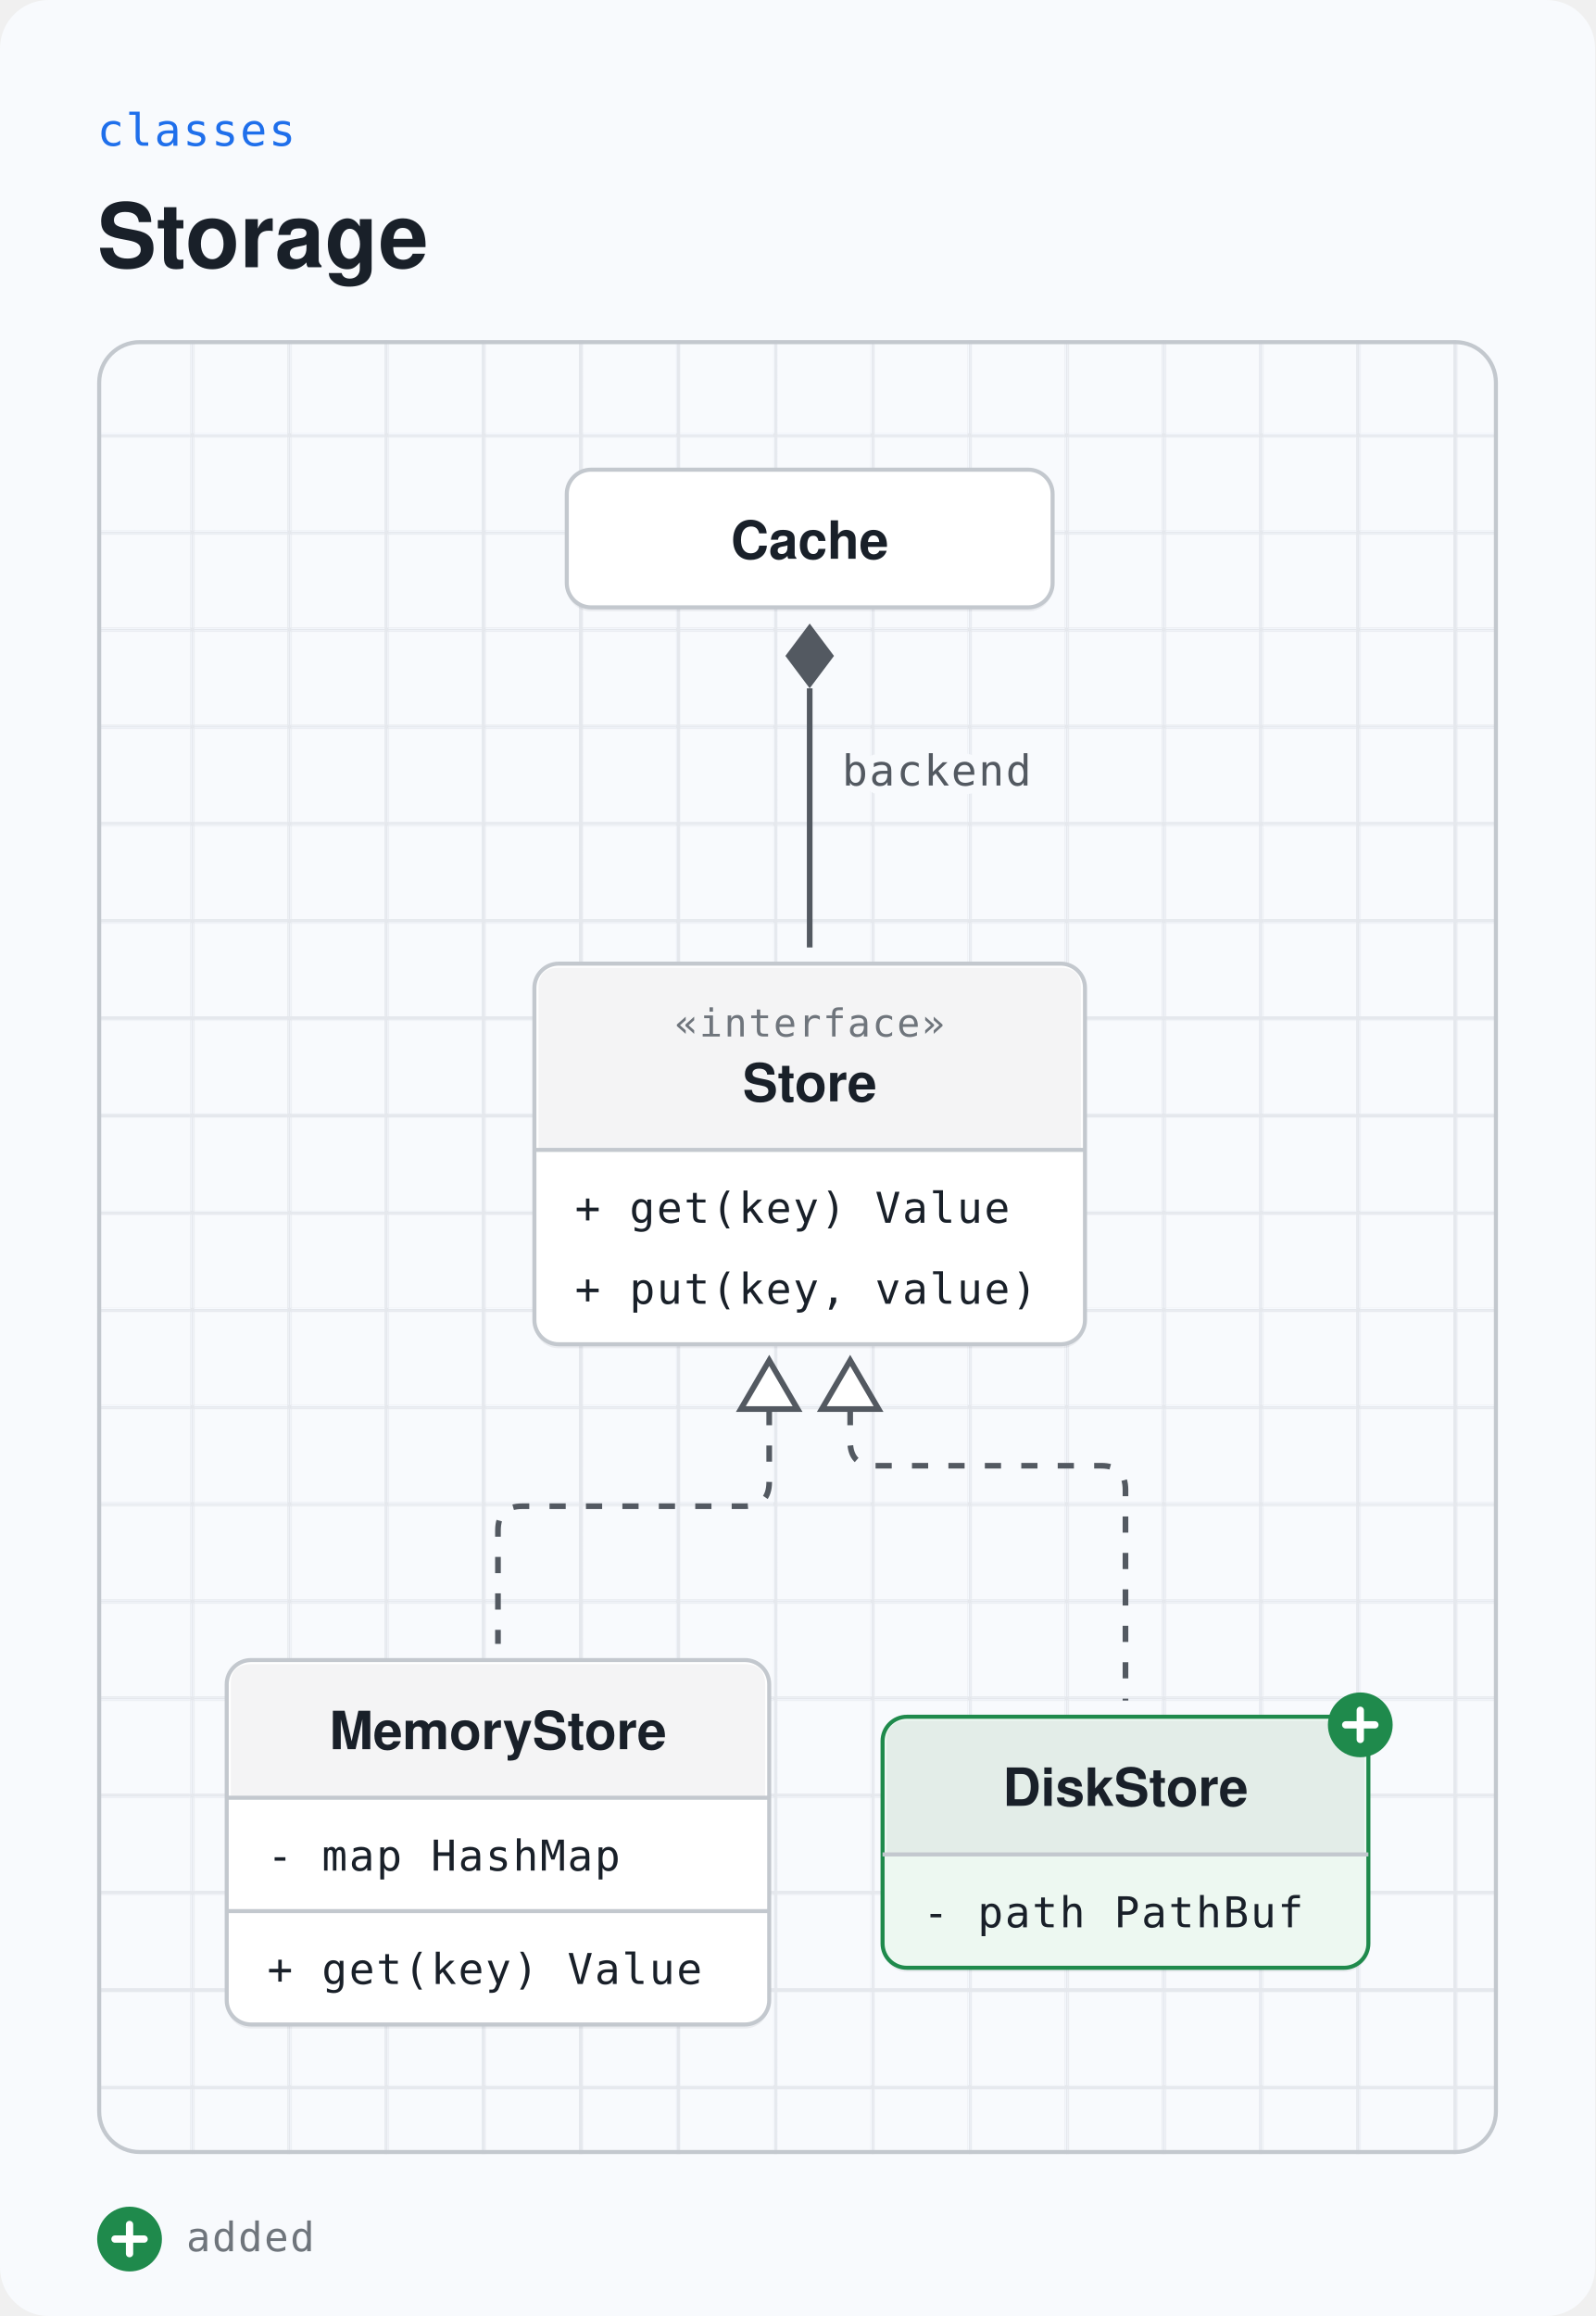
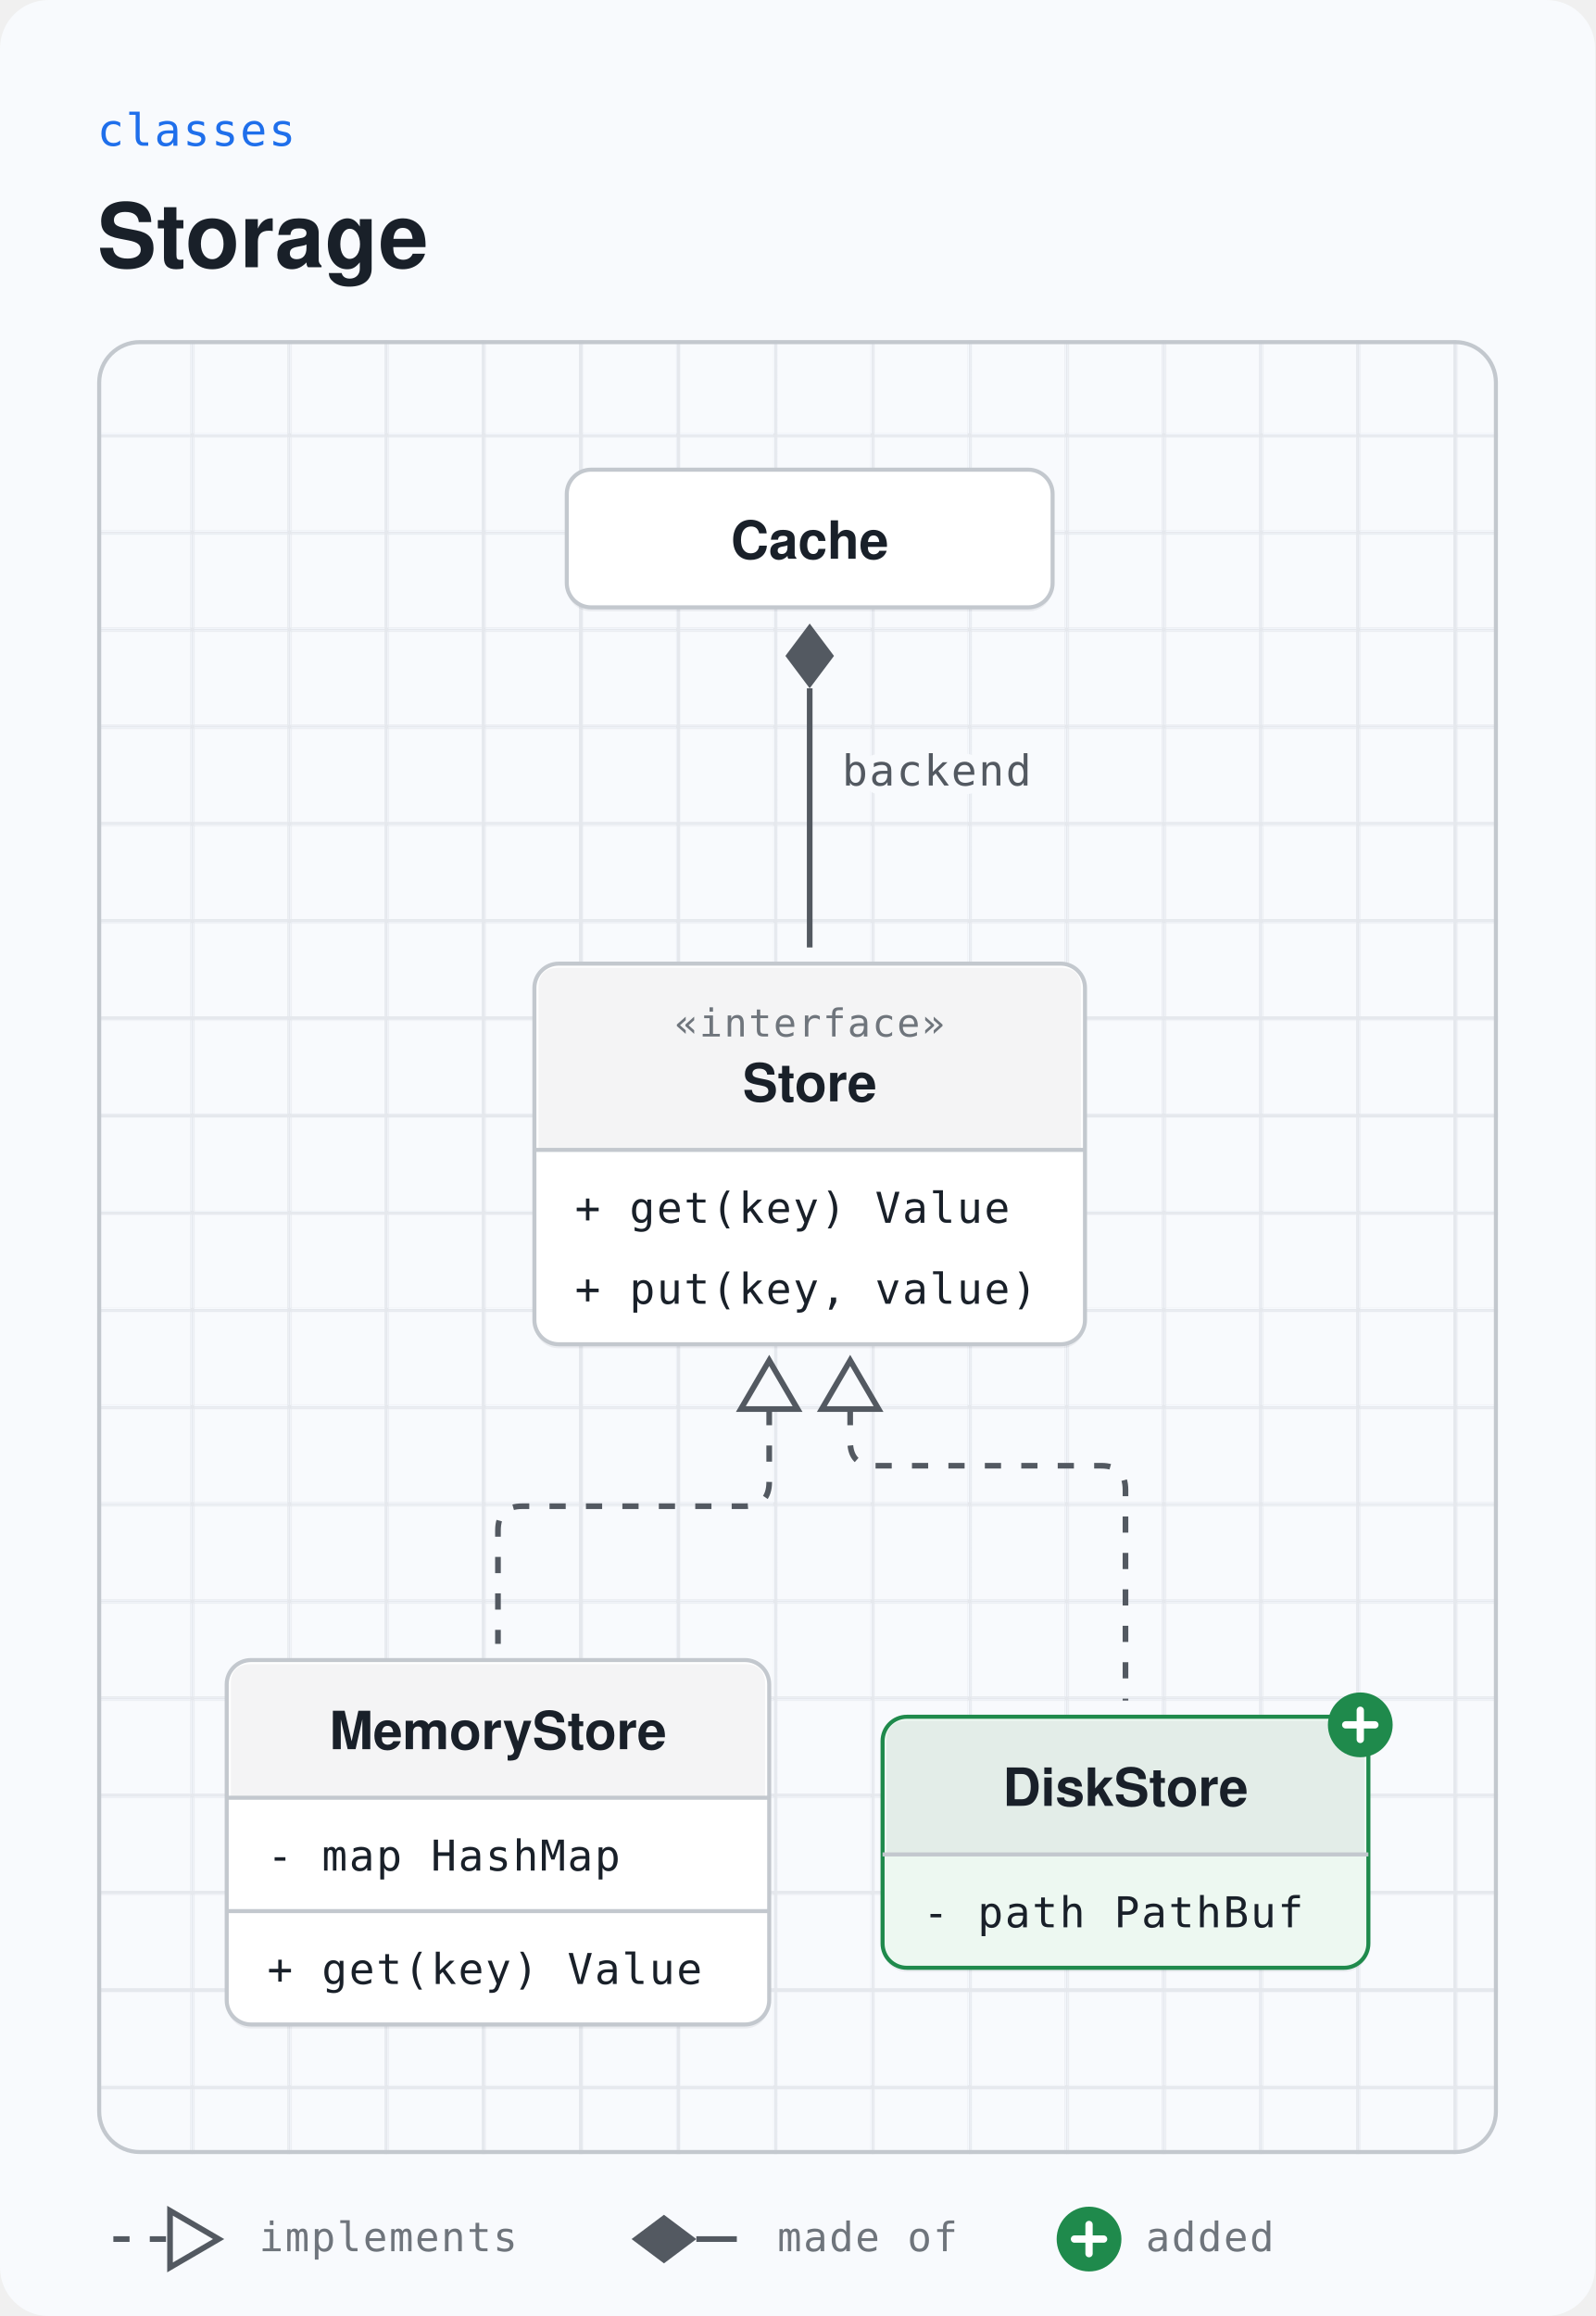
<svg xmlns="http://www.w3.org/2000/svg" width="394" height="572" viewBox="0 0 394 572" role="img" aria-label="Storage">
-   <style>text{font-family:Geist,ui-sans-serif,system-ui,-apple-system,"Segoe UI",Helvetica,Arial,sans-serif;fill:#192029}.mo{font-family:"JetBrains Mono",ui-monospace,"SF Mono",Menlo,Consolas,monospace;letter-spacing:.04em}.pg{fill:#f8fafd}.gr{fill:none;stroke:#e5e8ed}.cv{fill:none;stroke:#c3c8ce}.kk{font-size:11px;fill:#1f6feb}.t{font-size:22px;font-weight:700}.lg{font-size:10px;fill:#6f757c}.g{fill:#e6f0fd;fill-opacity:.5;stroke:#1f6feb;stroke-opacity:.45;stroke-width:1.5}.gv{fill:#fbeadc;fill-opacity:.5;stroke:#dd7b2b;stroke-opacity:1}.gn{fill:none;stroke-dasharray:5 4}.gl{font-size:12px;font-weight:600;fill:#1f6feb}.glv{fill:#a64b00}.gp{fill:none}.sh{fill:#192029;fill-opacity:.06}.ti{fill:#fff;stroke:#c3c8ce}.td{fill:#1a2028;stroke:#1a2028}.x{stroke-dasharray:4 3}.ic{fill:none;stroke:#323841;stroke-width:1.5;stroke-linecap:round;stroke-linejoin:round}.nm{font-size:13px;font-weight:600;text-anchor:middle}.ro{font-size:9.5px;fill:#6f757c;text-anchor:middle}.vl{fill:#f8fafd;fill-opacity:.78}.cd{fill:#fff;stroke:#c3c8ce}.e{fill:none;stroke:#535961;stroke-width:1.4}.em{stroke:#1f6feb;stroke-width:1.6}.d{stroke-dasharray:4 5}.a{fill:#535961}.am{fill:#1f6feb}.el{font-size:10.5px;fill:#535961;text-anchor:middle;paint-order:stroke;stroke:#f8fafd;stroke-width:4px;stroke-linejoin:round}.lm{fill:#1f6feb}.ls{text-anchor:start}.ll{stroke:#c3c8ce;stroke-dasharray:3 4}.k{fill:none;stroke:#fff;stroke-width:1.8;stroke-linecap:round;stroke-linejoin:round}.kf{fill:#fff}.bq{fill:#fff;stroke:#c3c8ce;stroke-width:1.4}.bp{fill:#fff;stroke:#9aa1a9;stroke-width:1.4;stroke-dasharray:2.6 2.2}.ti.s1,.ti.s4,.cd.s1,.cd.s4,.e.s1,.e.s4,.g.s1,.g.s4{stroke:#1f8a4c;stroke-opacity:1}.cd.s1,.cd.s4{fill:#edf8f1}.a.s1,.a.s4,.b.s1,.b.s4{fill:#1f8a4c}.ti.s2,.cd.s2,.e.s2,.g.s2{stroke:#6f52e0;stroke-opacity:1}.cd.s2{fill:#f1eefe}.a.s2,.b.s2{fill:#6f52e0}.ti.s3,.cd.s3,.e.s3,.g.s3{stroke:#9aa1a9;stroke-opacity:1;stroke-dasharray:3 3}.a.s3{fill:#9aa1a9}.ti.s5,.cd.s5,.e.s5,.g.s5{stroke:#b06d08;stroke-opacity:1}.cd.s5{fill:#fdf4e3}.a.s5,.b.s5{fill:#b06d08}.ti.s6,.cd.s6,.e.s6,.g.s6{stroke:#cc3340;stroke-opacity:1}.cd.s6{fill:#fdeeee}.a.s6,.b.s6{fill:#cc3340}.ti.s1,.ti.s2,.ti.s4,.ti.s5,.ti.s6{stroke-width:1.5}.p3{fill:#6f757c}.p6{fill:#6f757c;text-decoration:line-through}.oa{stroke-dasharray:none}@media(prefers-color-scheme:dark){text{fill:#e8ebf1}.pg{fill:#0e1217}.gr{stroke:#1b2025}.cv{stroke:#3c434c}.kk,.gl{fill:#569fff}.lg,.ro,.p3,.p6{fill:#8a9098}.g{fill:#1a2a3f;fill-opacity:.35;stroke:#569fff;stroke-opacity:.5}.gv{fill:#2f2115;fill-opacity:.4;stroke:#e0843e;stroke-opacity:1}.gn{fill:none}.glv{fill:#f2a26a}.gp{fill:#fff}.vl{fill:#0e1217}.cd{fill:#161b21;stroke:#3c434c}.e{stroke:#a0a5ac}.em{stroke:#569fff}.a{fill:#a0a5ac}.am{fill:#569fff}.el{fill:#a0a5ac;stroke:#0e1217}.lm{fill:#569fff}.ll{stroke:#3c434c}.k{stroke:#0e1217}.kf{fill:#0e1217}.bq{fill:#161b21;stroke:#3c434c}.bp{fill:#161b21;stroke:#6c737c}.ti.s1,.ti.s4,.cd.s1,.cd.s4,.e.s1,.e.s4,.g.s1,.g.s4{stroke:#4cc27a}.cd.s1,.cd.s4{fill:#13281c}.a.s1,.a.s4,.b.s1,.b.s4{fill:#4cc27a}.ti.s2,.cd.s2,.e.s2,.g.s2{stroke:#a48cff}.cd.s2{fill:#211a3d}.a.s2,.b.s2{fill:#a48cff}.ti.s3,.cd.s3,.e.s3,.g.s3{stroke:#6c737c}.a.s3{fill:#6c737c}.ti.s5,.cd.s5,.e.s5,.g.s5{stroke:#dba13a}.cd.s5{fill:#2b2212}.a.s5,.b.s5{fill:#dba13a}.ti.s6,.cd.s6,.e.s6,.g.s6{stroke:#f0626c}.cd.s6{fill:#2e1618}.a.s6,.b.s6{fill:#f0626c}}.rh{fill:#192029;fill-opacity:.05}.rl{fill:none;stroke:#c3c8ce}.rn{font-size:12px}.rkb{font-weight:600}.rk{font-size:8.5px;font-weight:700;fill:#1f6feb}.ty{font-size:10.5px;fill:#6f757c;text-anchor:end}.rm{font-size:10.5px}.rs{font-size:9.5px;fill:#6f757c;text-anchor:middle}.it{font-style:italic}.mk{fill:#fff}.rw{fill:none}.rw.s1,.rw.s4{fill:#1f8a4c;fill-opacity:.1}.rw.s2{fill:#6f52e0;fill-opacity:.1}.rw.s5{fill:#b06d08;fill-opacity:.1}.rw.s6{fill:#cc3340;fill-opacity:.1}@media(prefers-color-scheme:dark){.rh{fill:#fff;fill-opacity:.05}.rl{stroke:#3c434c}.rk{fill:#569fff}.ty,.rs{fill:#8a9098}.mk{fill:#161b21}.rw.s1,.rw.s4{fill:#4cc27a;fill-opacity:.16}.rw.s2{fill:#a48cff;fill-opacity:.16}.rw.s5{fill:#dba13a;fill-opacity:.16}.rw.s6{fill:#f0626c;fill-opacity:.16}}</style>
+   <style>text{font-family:Geist,ui-sans-serif,system-ui,-apple-system,"Segoe UI",Helvetica,Arial,sans-serif;fill:#192029}.mo{font-family:"JetBrains Mono",ui-monospace,"SF Mono",Menlo,Consolas,monospace;letter-spacing:.04em}.pg{fill:#f8fafd}.gr{fill:none;stroke:#e5e8ed}.cv{fill:none;stroke:#c3c8ce}.kk{font-size:11px;fill:#1f6feb}.t{font-size:22px;font-weight:700}.lg{font-size:10px;fill:#6f757c}.g{fill:#e6f0fd;fill-opacity:.5;stroke:#1f6feb;stroke-opacity:.45;stroke-width:1.5}.gv{fill:#fbeadc;fill-opacity:.5;stroke:#dd7b2b;stroke-opacity:1}.gn{fill:none;stroke-dasharray:5 4}.gl{font-size:12px;font-weight:600;fill:#1f6feb}.glv{fill:#a64b00}.gp{fill:none}.sh{fill:#192029;fill-opacity:.06}.ti{fill:#fff;stroke:#c3c8ce}.td{fill:#1a2028;stroke:#1a2028}.x{stroke-dasharray:4 3}.ic{fill:none;stroke:#323841;stroke-width:1.5;stroke-linecap:round;stroke-linejoin:round}.nm{font-size:13px;font-weight:600;text-anchor:middle}.ro{font-size:9.5px;fill:#6f757c;text-anchor:middle}.vl{fill:#f8fafd;fill-opacity:.78}.cd{fill:#fff;stroke:#c3c8ce}.e{fill:none;stroke:#535961;stroke-width:1.4}.em{stroke:#1f6feb;stroke-width:1.6}.d{stroke-dasharray:4 5}.a{fill:#535961}.am{fill:#1f6feb}.el{font-size:10.5px;fill:#535961;text-anchor:middle;paint-order:stroke;stroke:#f8fafd;stroke-width:4px;stroke-linejoin:round}.lm{fill:#1f6feb}.ls{text-anchor:start}.ll{stroke:#c3c8ce;stroke-dasharray:3 4}.k{fill:none;stroke:#fff;stroke-width:1.8;stroke-linecap:round;stroke-linejoin:round}.kf{fill:#fff}.bq{fill:#fff;stroke:#c3c8ce;stroke-width:1.4}.bp{fill:#fff;stroke:#9aa1a9;stroke-width:1.4;stroke-dasharray:2.6 2.2}.ti.s1,.ti.s4,.cd.s1,.cd.s4,.e.s1,.e.s4,.g.s1,.g.s4{stroke:#1f8a4c;stroke-opacity:1}.cd.s1,.cd.s4{fill:#edf8f1}.a.s1,.a.s4,.b.s1,.b.s4{fill:#1f8a4c}.ti.s2,.cd.s2,.e.s2,.g.s2{stroke:#6f52e0;stroke-opacity:1}.cd.s2{fill:#f1eefe}.a.s2,.b.s2{fill:#6f52e0}.ti.s3,.cd.s3,.e.s3,.g.s3{stroke:#9aa1a9;stroke-opacity:1;stroke-dasharray:3 3}.a.s3{fill:#9aa1a9}.ti.s5,.cd.s5,.e.s5,.g.s5{stroke:#b06d08;stroke-opacity:1}.cd.s5{fill:#fdf4e3}.a.s5,.b.s5{fill:#b06d08}.ti.s6,.cd.s6,.e.s6,.g.s6{stroke:#cc3340;stroke-opacity:1}.cd.s6{fill:#fdeeee}.a.s6,.b.s6{fill:#cc3340}.ti.s1,.ti.s2,.ti.s4,.ti.s5,.ti.s6{stroke-width:1.5}.p3{fill:#6f757c}.p6{fill:#6f757c;text-decoration:line-through}.oa{stroke-dasharray:none}@media(prefers-color-scheme:dark){text{fill:#e8ebf1}.pg{fill:#0e1217}.gr{stroke:#1b2025}.cv{stroke:#3c434c}.kk,.gl{fill:#569fff}.lg,.ro,.p3,.p6{fill:#8a9098}.g{fill:#1a2a3f;fill-opacity:.35;stroke:#569fff;stroke-opacity:.5}.gv{fill:#2f2115;fill-opacity:.4;stroke:#e0843e;stroke-opacity:1}.gn{fill:none}.glv{fill:#f2a26a}.gp{fill:#fff}.vl{fill:#0e1217}.cd{fill:#161b21;stroke:#3c434c}.e{stroke:#a0a5ac}.em{stroke:#569fff}.a{fill:#a0a5ac}.am{fill:#569fff}.el{fill:#a0a5ac;stroke:#0e1217}.lm{fill:#569fff}.ll{stroke:#3c434c}.k{stroke:#0e1217}.kf{fill:#0e1217}.bq{fill:#161b21;stroke:#3c434c}.bp{fill:#161b21;stroke:#6c737c}.ti.s1,.ti.s4,.cd.s1,.cd.s4,.e.s1,.e.s4,.g.s1,.g.s4{stroke:#4cc27a}.cd.s1,.cd.s4{fill:#13281c}.a.s1,.a.s4,.b.s1,.b.s4{fill:#4cc27a}.ti.s2,.cd.s2,.e.s2,.g.s2{stroke:#a48cff}.cd.s2{fill:#211a3d}.a.s2,.b.s2{fill:#a48cff}.ti.s3,.cd.s3,.e.s3,.g.s3{stroke:#6c737c}.a.s3{fill:#6c737c}.ti.s5,.cd.s5,.e.s5,.g.s5{stroke:#dba13a}.cd.s5{fill:#2b2212}.a.s5,.b.s5{fill:#dba13a}.ti.s6,.cd.s6,.e.s6,.g.s6{stroke:#f0626c}.cd.s6{fill:#2e1618}.a.s6,.b.s6{fill:#f0626c}}.rh{fill:#192029;fill-opacity:.05}.rl{fill:none;stroke:#c3c8ce}.rn{font-size:12px}.rkb{font-weight:600}.rk{font-size:8.5px;font-weight:700;fill:#1f6feb}.ty{font-size:10.5px;fill:#6f757c;text-anchor:end}.rm{font-size:10.5px}.rs{font-size:9.5px;fill:#6f757c;text-anchor:middle}.it{font-style:italic}.mk{fill:#fff}.rw{fill:none}.rw.s1,.rw.s4{fill:#1f8a4c;fill-opacity:.1}.rw.s2{fill:#6f52e0;fill-opacity:.1}.rw.s5{fill:#b06d08;fill-opacity:.1}.rw.s6{fill:#cc3340;fill-opacity:.1}.e.mk{fill:#f8fafd}@media(prefers-color-scheme:dark){.rh{fill:#fff;fill-opacity:.05}.rl{stroke:#3c434c}.rk{fill:#569fff}.ty,.rs{fill:#8a9098}.mk{fill:#161b21}.rw.s1,.rw.s4{fill:#4cc27a;fill-opacity:.16}.rw.s2{fill:#a48cff;fill-opacity:.16}.rw.s5{fill:#dba13a;fill-opacity:.16}.rw.s6{fill:#f0626c;fill-opacity:.16}.e.mk{fill:#0e1217}}</style>
  <defs>
    <pattern id="gr" width="24" height="24" patternUnits="userSpaceOnUse" x="23" y="83">
      <path class="gr" d="M24 .5H.5V24" />
    </pattern>
    <g id="b4">
      <circle r="8" class="b s4" />
      <path class="k" d="M-3.6 0h7.2M0-3.6v7.2" />
    </g>
  </defs>
  <rect class="pg" width="394" height="572" rx="12" />
  <text class="kk mo" x="24" y="36">classes</text>
  <text class="t" x="24" y="66">Storage</text>
  <rect fill="url(#gr)" x="24" y="84" width="346" height="448" rx="10" />
  <rect class="cv" x="24.5" y="84.5" width="345" height="447" rx="10" />
  <path class="e d" d="M190 348L190 366Q190 372 184 372L129 372Q123 372 123 378L123 406" />
  <path class="e mk" d="M190 336L183 348L197 348z" />
  <path class="e d" d="M210 348L210 356Q210 362 216 362L272 362Q278 362 278 368L278 420" />
  <path class="e mk" d="M210 336L203 348L217 348z" />
  <path class="e" d="M200 170L200 234" />
  <path class="a" d="M200 154L194 162L200 170L206 162z" />
  <rect class="sh" x="132" y="239" width="136" height="94" rx="6" />
  <rect class="cd" x="132" y="238" width="136" height="94" rx="6" />
  <path class="rh" d="M133 284V244Q133 239 138 239H262Q267 239 267 244V284z" />
  <text class="rs mo" x="200" y="256">«interface»</text>
  <text class="nm" x="200" y="272">Store</text>
  <path class="rl" d="M132 284h136" />
  <text class="rm mo" x="142" y="302">+ get(key) Value</text>
  <text class="rm mo" x="142" y="322">+ put(key, value)</text>
  <rect class="sh" x="56" y="411" width="134" height="90" rx="6" />
  <rect class="cd" x="56" y="410" width="134" height="90" rx="6" />
  <path class="rh" d="M57 444V416Q57 411 62 411H184Q189 411 189 416V444z" />
  <text class="nm" x="123" y="432">MemoryStore</text>
  <path class="rl" d="M56 444h134" />
  <text class="rm mo" x="66" y="462">- map HashMap</text>
  <path class="rl" d="M56 472h134" />
  <text class="rm mo" x="66" y="490">+ get(key) Value</text>
  <rect class="sh" x="218" y="425" width="120" height="62" rx="6" />
  <rect class="cd s4" x="218" y="424" width="120" height="62" rx="6" />
  <path class="rh" d="M219 458V430Q219 425 224 425H332Q337 425 337 430V458z" />
  <text class="nm" x="278" y="446">DiskStore</text>
  <path class="rl" d="M218 458h120" />
  <text class="rm mo" x="228" y="476">- path PathBuf</text>
  <use href="#b4" x="336" y="426" />
  <rect class="sh" x="140" y="117" width="120" height="34" rx="6" />
  <rect class="cd" x="140" y="116" width="120" height="34" rx="6" />
  <text class="nm" x="200" y="138">Cache</text>
  <text class="el mo ls" x="208" y="194">backend</text>
-   <use href="#b4" x="32" y="553" />
-   <text class="lg mo" x="46" y="556">added</text>
+   <g transform="translate(24 553)">
+     <path class="e d" d="M4 0L18 0" />
+     <path class="e mk" d="M30 0L18 -7L18 7z" />
+   </g>
+   <text class="lg mo" x="64" y="556">implements</text>
+   <g transform="translate(152 553)">
+     <path class="e" d="M20 0L30 0" />
+     <path class="a" d="M4 0L12 6L20 0L12 -6z" />
+   </g>
+   <text class="lg mo" x="192" y="556">made of</text>
+   <use href="#b4" x="269" y="553" />
+   <text class="lg mo" x="283" y="556">added</text>
</svg>
